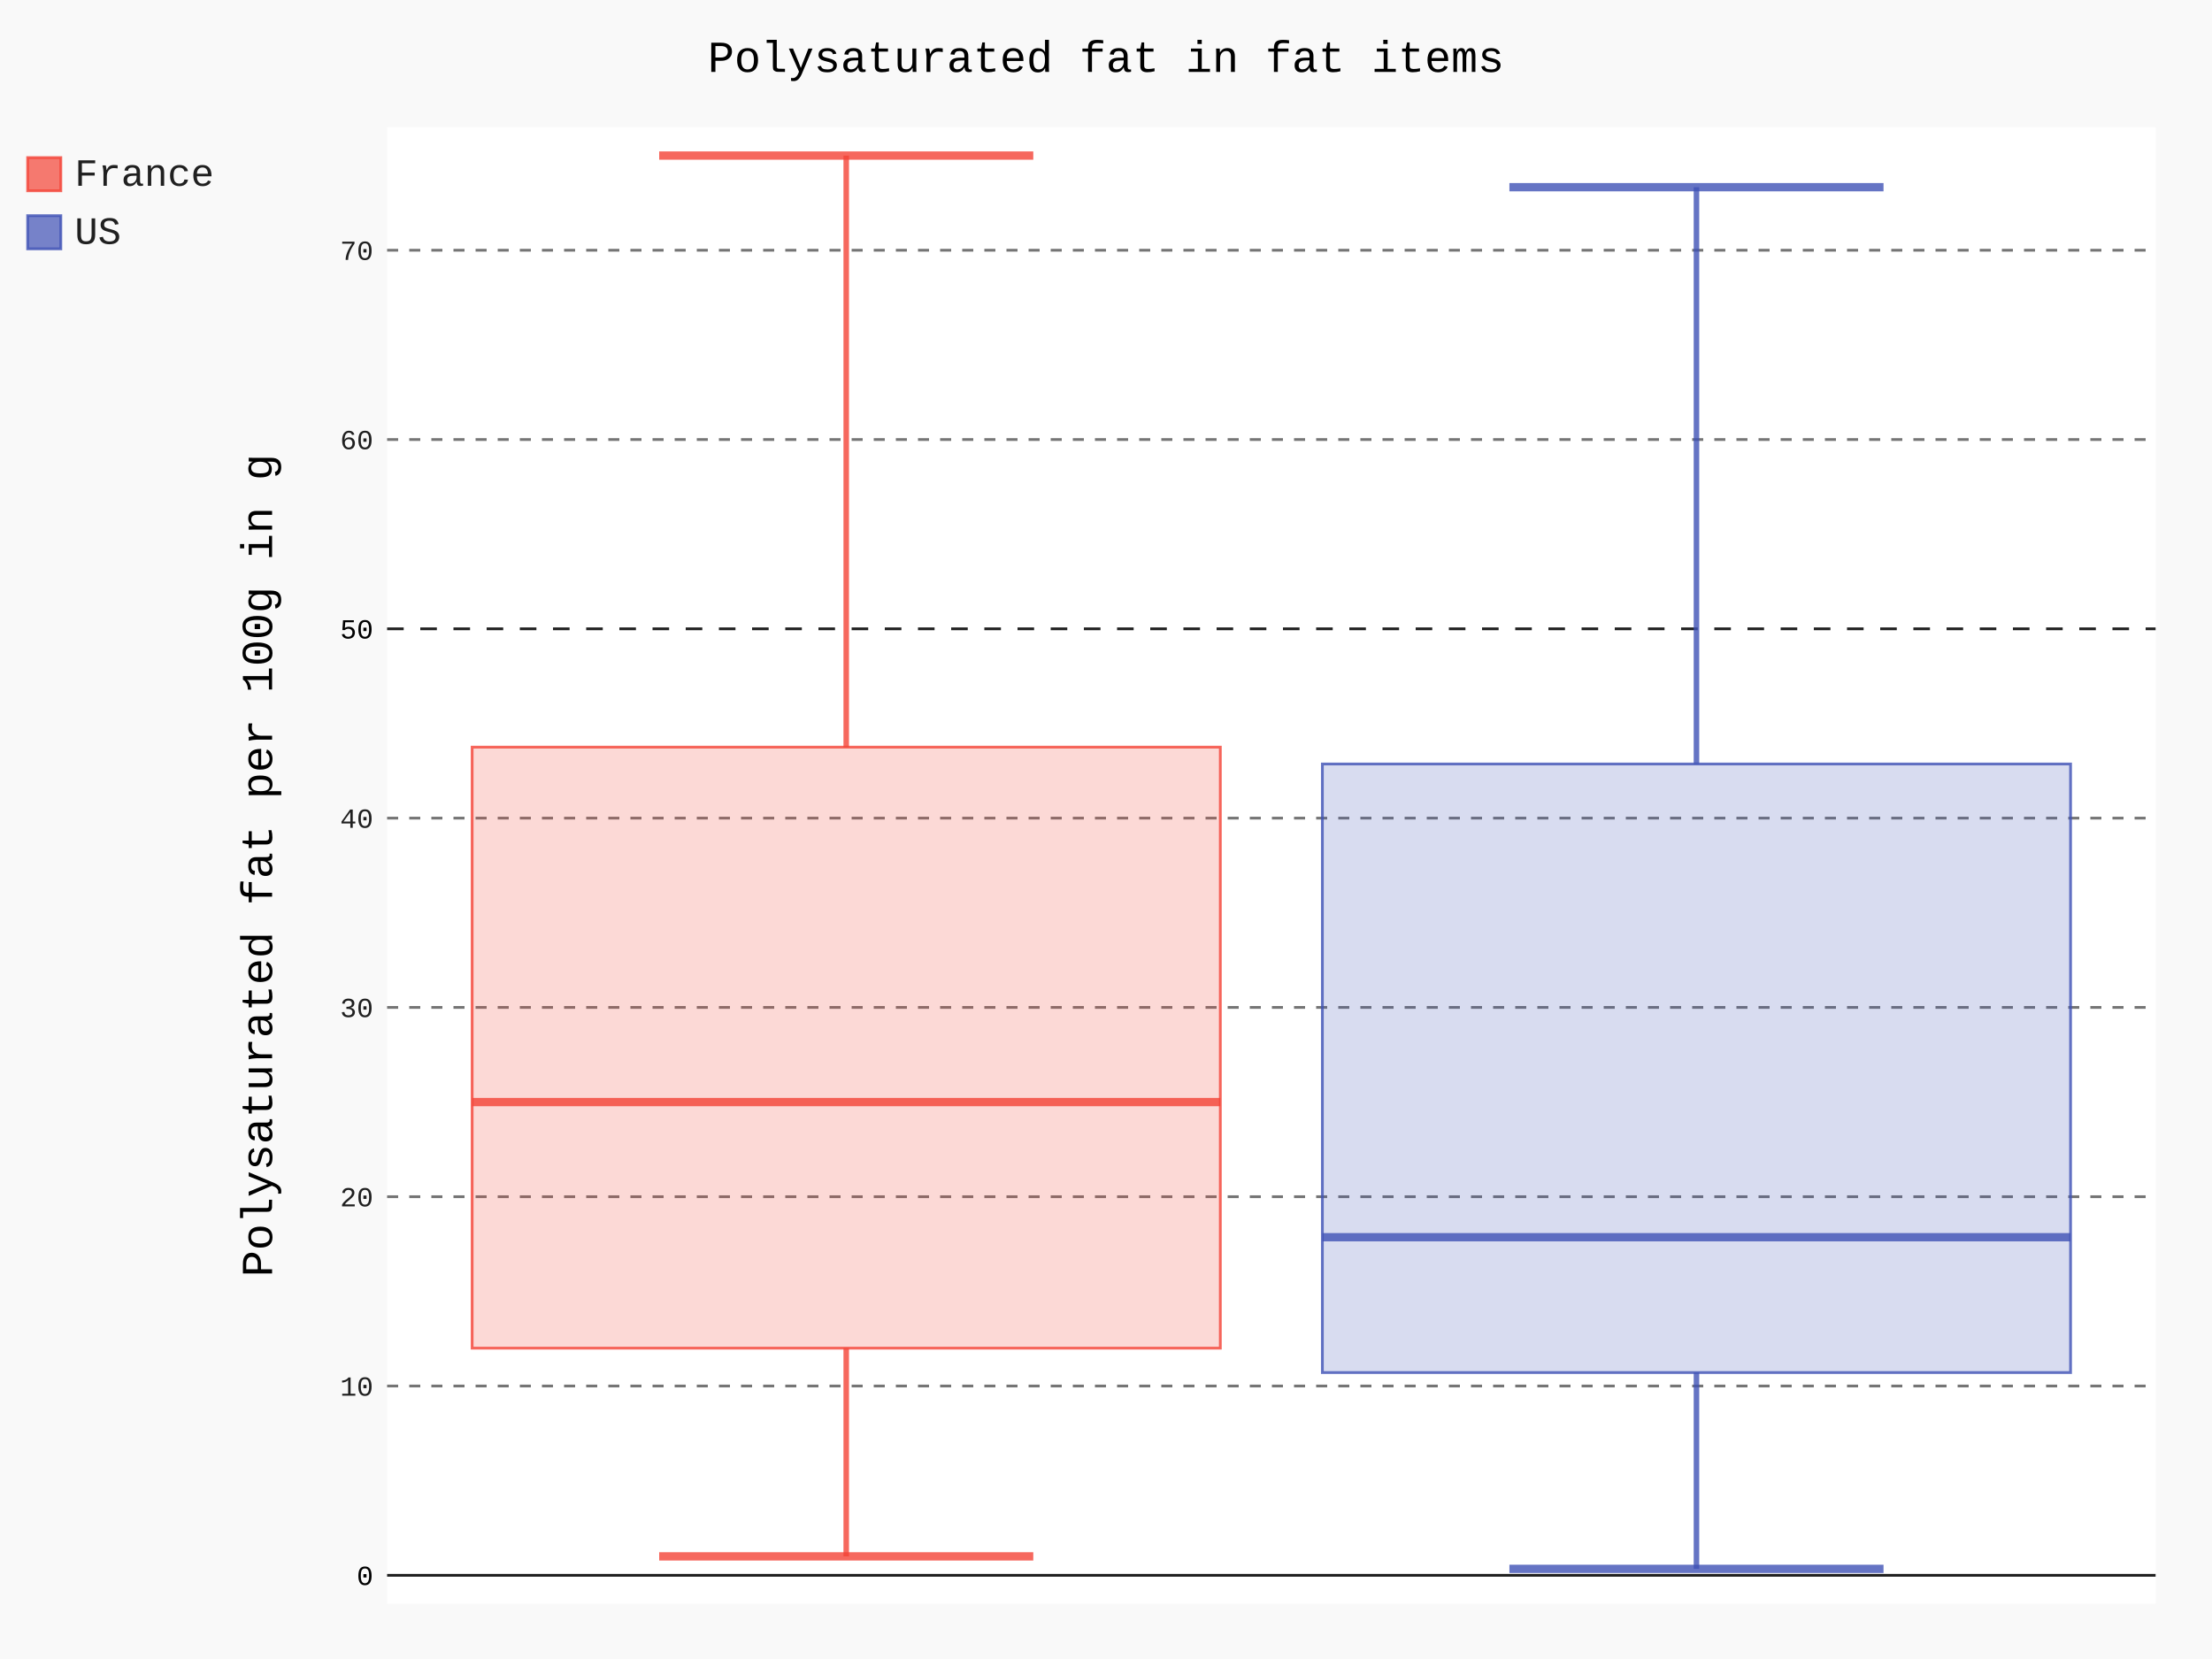
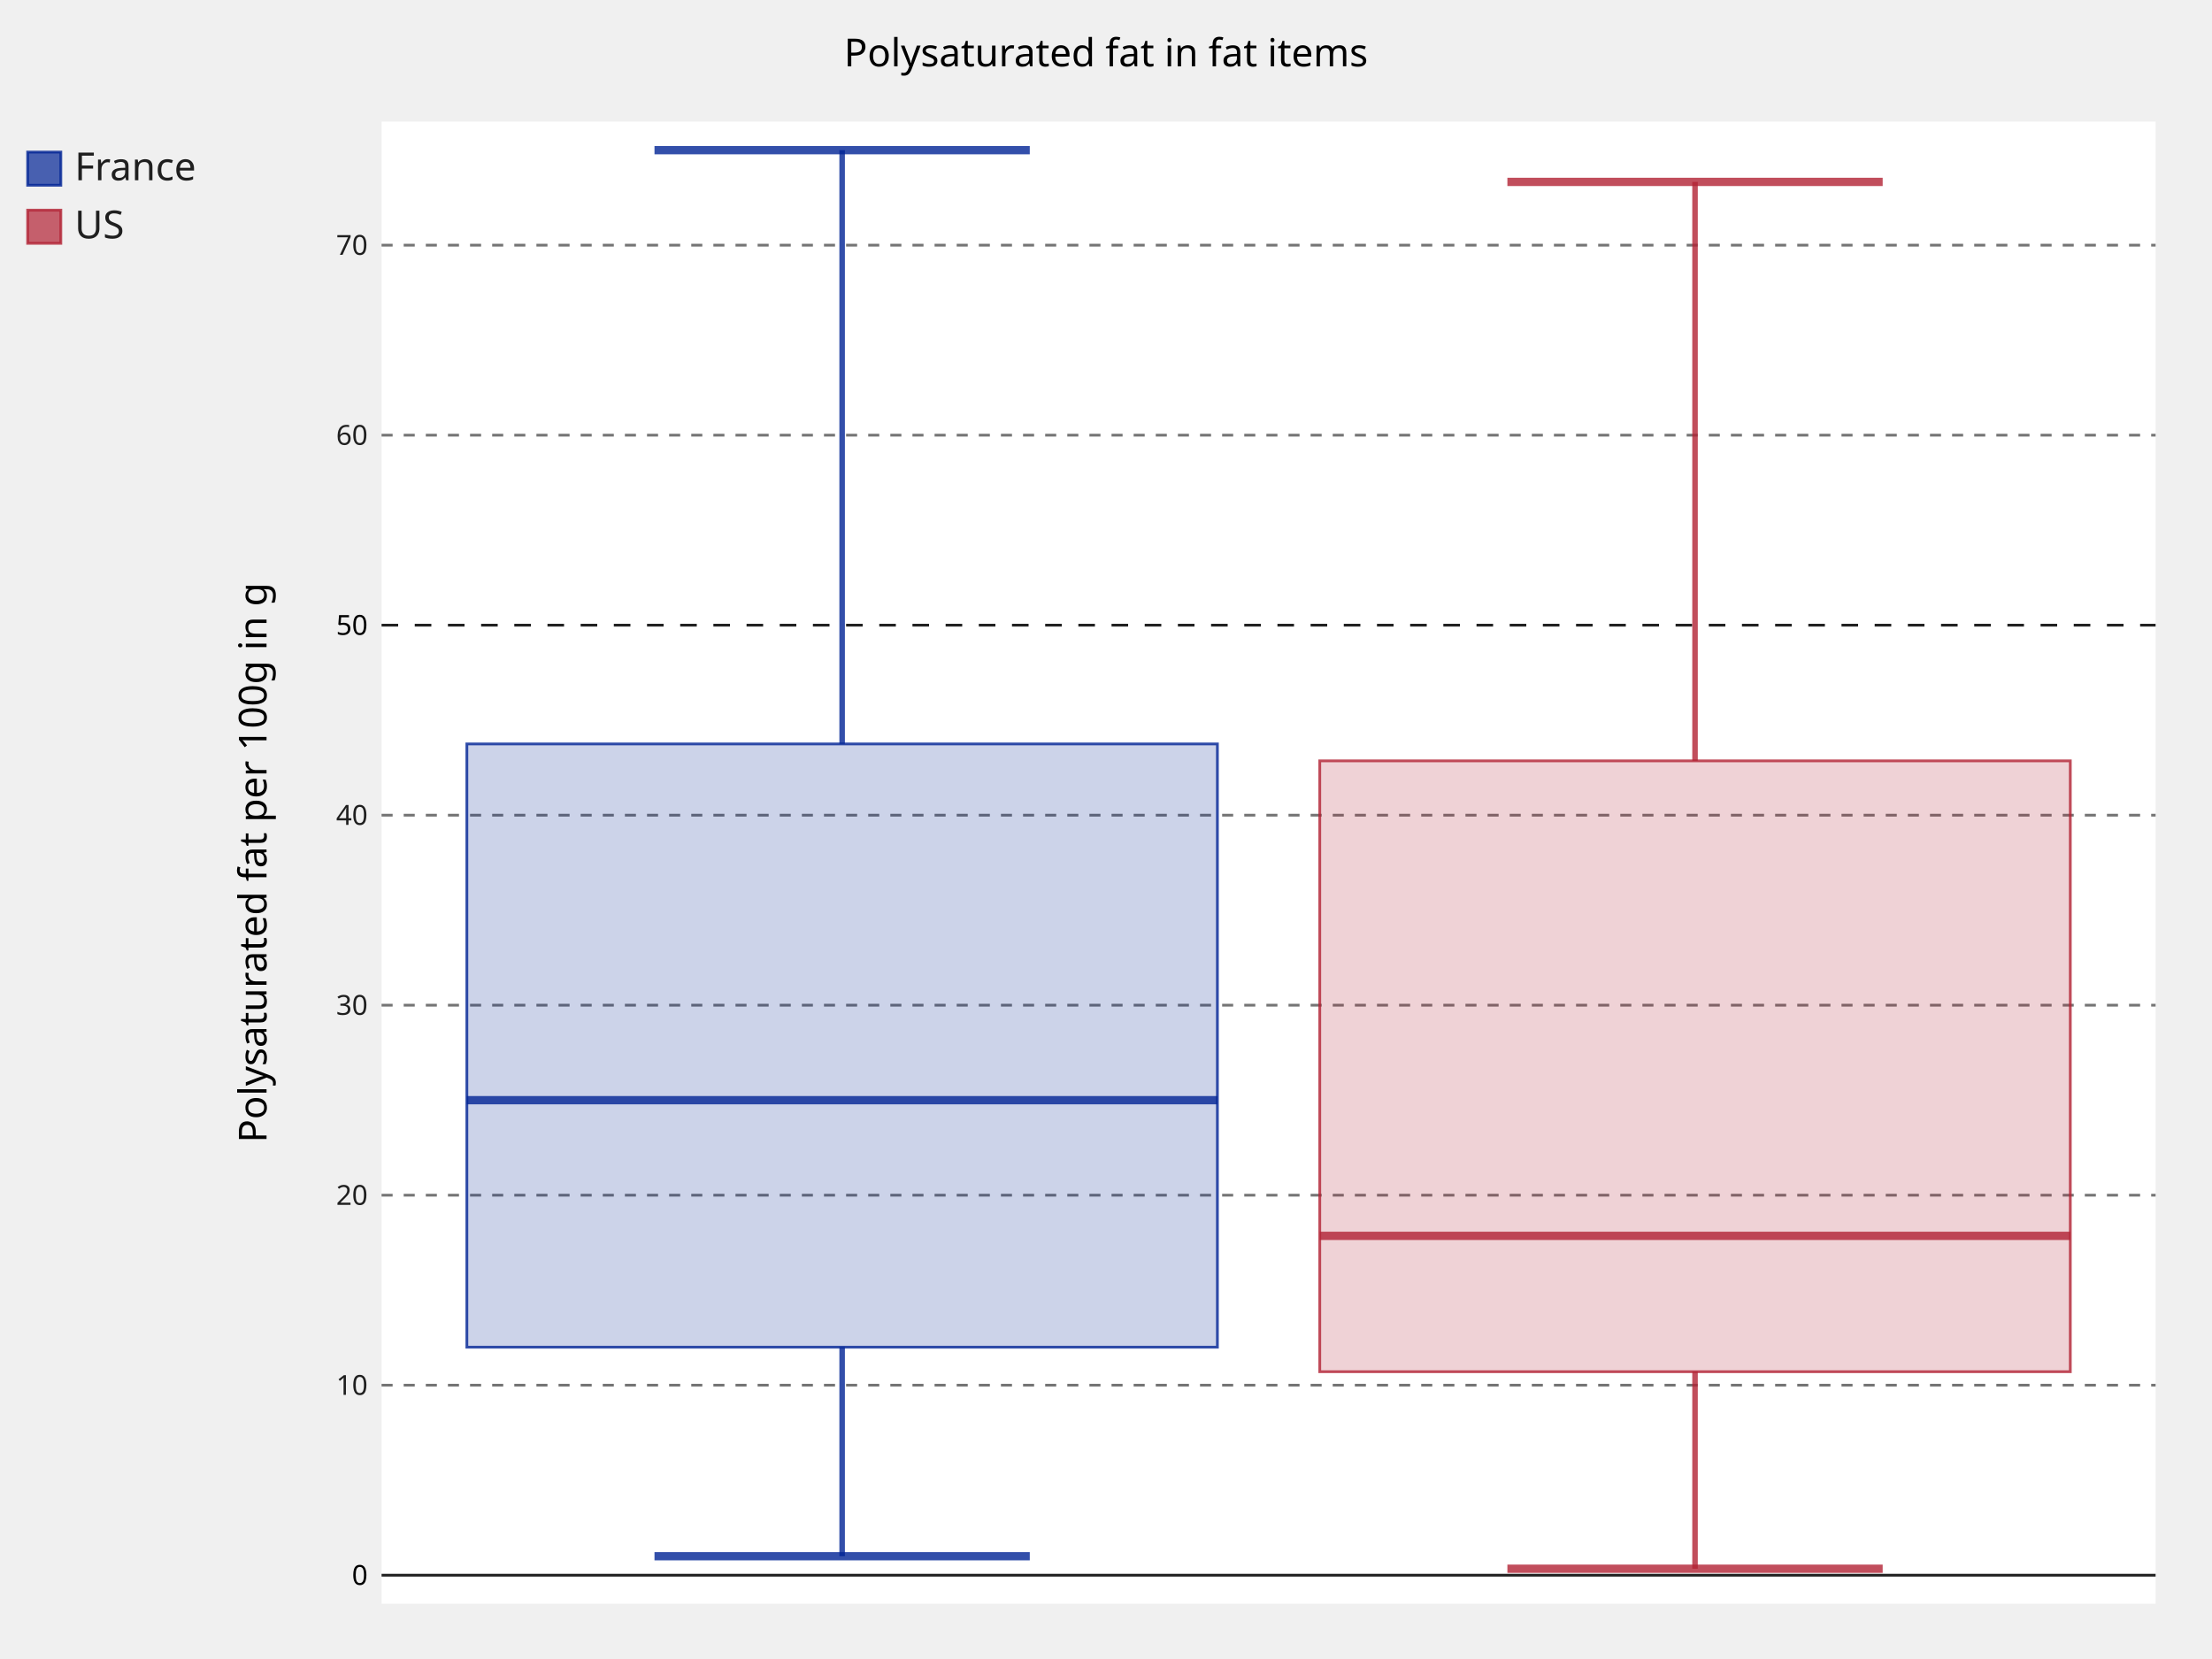
- <svg xmlns="http://www.w3.org/2000/svg" id="chart-2415c561-20b3-4559-a7f4-4cd944562cde" class="pygal-chart" viewBox="0 0 800 600">
+ <svg xmlns="http://www.w3.org/2000/svg" id="chart-b35c583b-365c-4fda-8df2-d51b8c350444" class="pygal-chart" viewBox="0 0 800 600">
  <defs>
-     <style type="text/css">#chart-2415c561-20b3-4559-a7f4-4cd944562cde{-webkit-user-select:none;-webkit-font-smoothing:antialiased;font-family:Consolas,"Liberation Mono",Menlo,Courier,monospace}#chart-2415c561-20b3-4559-a7f4-4cd944562cde .title{font-family:Consolas,"Liberation Mono",Menlo,Courier,monospace;font-size:16px}#chart-2415c561-20b3-4559-a7f4-4cd944562cde .legends .legend text{font-family:Consolas,"Liberation Mono",Menlo,Courier,monospace;font-size:14px}#chart-2415c561-20b3-4559-a7f4-4cd944562cde .axis text{font-family:Consolas,"Liberation Mono",Menlo,Courier,monospace;font-size:10px}#chart-2415c561-20b3-4559-a7f4-4cd944562cde .axis text.major{font-family:Consolas,"Liberation Mono",Menlo,Courier,monospace;font-size:10px}#chart-2415c561-20b3-4559-a7f4-4cd944562cde .text-overlay text.value{font-family:Consolas,"Liberation Mono",Menlo,Courier,monospace;font-size:16px}#chart-2415c561-20b3-4559-a7f4-4cd944562cde .text-overlay text.label{font-family:Consolas,"Liberation Mono",Menlo,Courier,monospace;font-size:10px}#chart-2415c561-20b3-4559-a7f4-4cd944562cde .tooltip{font-family:Consolas,"Liberation Mono",Menlo,Courier,monospace;font-size:14px}#chart-2415c561-20b3-4559-a7f4-4cd944562cde text.no_data{font-family:Consolas,"Liberation Mono",Menlo,Courier,monospace;font-size:64px}
- #chart-2415c561-20b3-4559-a7f4-4cd944562cde{background-color:rgba(249,249,249,1)}#chart-2415c561-20b3-4559-a7f4-4cd944562cde path,#chart-2415c561-20b3-4559-a7f4-4cd944562cde line,#chart-2415c561-20b3-4559-a7f4-4cd944562cde rect,#chart-2415c561-20b3-4559-a7f4-4cd944562cde circle{-webkit-transition:150ms;-moz-transition:150ms;transition:150ms}#chart-2415c561-20b3-4559-a7f4-4cd944562cde .graph &gt; .background{fill:rgba(249,249,249,1)}#chart-2415c561-20b3-4559-a7f4-4cd944562cde .plot &gt; .background{fill:rgba(255,255,255,1)}#chart-2415c561-20b3-4559-a7f4-4cd944562cde .graph{fill:rgba(0,0,0,.87)}#chart-2415c561-20b3-4559-a7f4-4cd944562cde text.no_data{fill:rgba(0,0,0,1)}#chart-2415c561-20b3-4559-a7f4-4cd944562cde .title{fill:rgba(0,0,0,1)}#chart-2415c561-20b3-4559-a7f4-4cd944562cde .legends .legend text{fill:rgba(0,0,0,.87)}#chart-2415c561-20b3-4559-a7f4-4cd944562cde .legends .legend:hover text{fill:rgba(0,0,0,1)}#chart-2415c561-20b3-4559-a7f4-4cd944562cde .axis .line{stroke:rgba(0,0,0,1)}#chart-2415c561-20b3-4559-a7f4-4cd944562cde .axis .guide.line{stroke:rgba(0,0,0,.54)}#chart-2415c561-20b3-4559-a7f4-4cd944562cde .axis .major.line{stroke:rgba(0,0,0,.87)}#chart-2415c561-20b3-4559-a7f4-4cd944562cde .axis text.major{fill:rgba(0,0,0,1)}#chart-2415c561-20b3-4559-a7f4-4cd944562cde .axis.y .guides:hover .guide.line,#chart-2415c561-20b3-4559-a7f4-4cd944562cde .line-graph .axis.x .guides:hover .guide.line,#chart-2415c561-20b3-4559-a7f4-4cd944562cde .stackedline-graph .axis.x .guides:hover .guide.line,#chart-2415c561-20b3-4559-a7f4-4cd944562cde .xy-graph .axis.x .guides:hover .guide.line{stroke:rgba(0,0,0,1)}#chart-2415c561-20b3-4559-a7f4-4cd944562cde .axis .guides:hover text{fill:rgba(0,0,0,1)}#chart-2415c561-20b3-4559-a7f4-4cd944562cde .reactive{fill-opacity:.7;stroke-opacity:.8}#chart-2415c561-20b3-4559-a7f4-4cd944562cde .ci{stroke:rgba(0,0,0,.87)}#chart-2415c561-20b3-4559-a7f4-4cd944562cde .reactive.active,#chart-2415c561-20b3-4559-a7f4-4cd944562cde .active .reactive{fill-opacity:.8;stroke-opacity:.9;stroke-width:4}#chart-2415c561-20b3-4559-a7f4-4cd944562cde .ci .reactive.active{stroke-width:1.5}#chart-2415c561-20b3-4559-a7f4-4cd944562cde .series text{fill:rgba(0,0,0,1)}#chart-2415c561-20b3-4559-a7f4-4cd944562cde .tooltip rect{fill:rgba(255,255,255,1);stroke:rgba(0,0,0,1);-webkit-transition:opacity 150ms;-moz-transition:opacity 150ms;transition:opacity 150ms}#chart-2415c561-20b3-4559-a7f4-4cd944562cde .tooltip .label{fill:rgba(0,0,0,.87)}#chart-2415c561-20b3-4559-a7f4-4cd944562cde .tooltip .label{fill:rgba(0,0,0,.87)}#chart-2415c561-20b3-4559-a7f4-4cd944562cde .tooltip .legend{font-size:.8em;fill:rgba(0,0,0,.54)}#chart-2415c561-20b3-4559-a7f4-4cd944562cde .tooltip .x_label{font-size:.6em;fill:rgba(0,0,0,1)}#chart-2415c561-20b3-4559-a7f4-4cd944562cde .tooltip .xlink{font-size:.5em;text-decoration:underline}#chart-2415c561-20b3-4559-a7f4-4cd944562cde .tooltip .value{font-size:1.5em}#chart-2415c561-20b3-4559-a7f4-4cd944562cde .bound{font-size:.5em}#chart-2415c561-20b3-4559-a7f4-4cd944562cde .max-value{font-size:.75em;fill:rgba(0,0,0,.54)}#chart-2415c561-20b3-4559-a7f4-4cd944562cde .map-element{fill:rgba(255,255,255,1);stroke:rgba(0,0,0,.54) !important}#chart-2415c561-20b3-4559-a7f4-4cd944562cde .map-element .reactive{fill-opacity:inherit;stroke-opacity:inherit}#chart-2415c561-20b3-4559-a7f4-4cd944562cde .color-0,#chart-2415c561-20b3-4559-a7f4-4cd944562cde .color-0 a:visited{stroke:#F44336;fill:#F44336}#chart-2415c561-20b3-4559-a7f4-4cd944562cde .color-1,#chart-2415c561-20b3-4559-a7f4-4cd944562cde .color-1 a:visited{stroke:#3F51B5;fill:#3F51B5}#chart-2415c561-20b3-4559-a7f4-4cd944562cde .text-overlay .color-0 text{fill:black}#chart-2415c561-20b3-4559-a7f4-4cd944562cde .text-overlay .color-1 text{fill:black}
- #chart-2415c561-20b3-4559-a7f4-4cd944562cde text.no_data{text-anchor:middle}#chart-2415c561-20b3-4559-a7f4-4cd944562cde .guide.line{fill:none}#chart-2415c561-20b3-4559-a7f4-4cd944562cde .centered{text-anchor:middle}#chart-2415c561-20b3-4559-a7f4-4cd944562cde .title{text-anchor:middle}#chart-2415c561-20b3-4559-a7f4-4cd944562cde .legends .legend text{fill-opacity:1}#chart-2415c561-20b3-4559-a7f4-4cd944562cde .axis.x text{text-anchor:middle}#chart-2415c561-20b3-4559-a7f4-4cd944562cde .axis.x:not(.web) text[transform]{text-anchor:start}#chart-2415c561-20b3-4559-a7f4-4cd944562cde .axis.x:not(.web) text[transform].backwards{text-anchor:end}#chart-2415c561-20b3-4559-a7f4-4cd944562cde .axis.y text{text-anchor:end}#chart-2415c561-20b3-4559-a7f4-4cd944562cde .axis.y text[transform].backwards{text-anchor:start}#chart-2415c561-20b3-4559-a7f4-4cd944562cde .axis.y2 text{text-anchor:start}#chart-2415c561-20b3-4559-a7f4-4cd944562cde .axis.y2 text[transform].backwards{text-anchor:end}#chart-2415c561-20b3-4559-a7f4-4cd944562cde .axis .guide.line{stroke-dasharray:4,4}#chart-2415c561-20b3-4559-a7f4-4cd944562cde .axis .major.guide.line{stroke-dasharray:6,6}#chart-2415c561-20b3-4559-a7f4-4cd944562cde .horizontal .axis.y .guide.line,#chart-2415c561-20b3-4559-a7f4-4cd944562cde .horizontal .axis.y2 .guide.line,#chart-2415c561-20b3-4559-a7f4-4cd944562cde .vertical .axis.x .guide.line{opacity:0}#chart-2415c561-20b3-4559-a7f4-4cd944562cde .horizontal .axis.always_show .guide.line,#chart-2415c561-20b3-4559-a7f4-4cd944562cde .vertical .axis.always_show .guide.line{opacity:1 !important}#chart-2415c561-20b3-4559-a7f4-4cd944562cde .axis.y .guides:hover .guide.line,#chart-2415c561-20b3-4559-a7f4-4cd944562cde .axis.y2 .guides:hover .guide.line,#chart-2415c561-20b3-4559-a7f4-4cd944562cde .axis.x .guides:hover .guide.line{opacity:1}#chart-2415c561-20b3-4559-a7f4-4cd944562cde .axis .guides:hover text{opacity:1}#chart-2415c561-20b3-4559-a7f4-4cd944562cde .nofill{fill:none}#chart-2415c561-20b3-4559-a7f4-4cd944562cde .subtle-fill{fill-opacity:.2}#chart-2415c561-20b3-4559-a7f4-4cd944562cde .dot{stroke-width:1px;fill-opacity:1}#chart-2415c561-20b3-4559-a7f4-4cd944562cde .dot.active{stroke-width:5px}#chart-2415c561-20b3-4559-a7f4-4cd944562cde .dot.negative{fill:transparent}#chart-2415c561-20b3-4559-a7f4-4cd944562cde text,#chart-2415c561-20b3-4559-a7f4-4cd944562cde tspan{stroke:none !important}#chart-2415c561-20b3-4559-a7f4-4cd944562cde .series text.active{opacity:1}#chart-2415c561-20b3-4559-a7f4-4cd944562cde .tooltip rect{fill-opacity:.95;stroke-width:.5}#chart-2415c561-20b3-4559-a7f4-4cd944562cde .tooltip text{fill-opacity:1}#chart-2415c561-20b3-4559-a7f4-4cd944562cde .showable{visibility:hidden}#chart-2415c561-20b3-4559-a7f4-4cd944562cde .showable.shown{visibility:visible}#chart-2415c561-20b3-4559-a7f4-4cd944562cde .gauge-background{fill:rgba(229,229,229,1);stroke:none}#chart-2415c561-20b3-4559-a7f4-4cd944562cde .bg-lines{stroke:rgba(249,249,249,1);stroke-width:2px}</style>
+     <style type="text/css">#chart-b35c583b-365c-4fda-8df2-d51b8c350444{-webkit-user-select:none;-webkit-font-smoothing:antialiased;font-family:Muli}#chart-b35c583b-365c-4fda-8df2-d51b8c350444 .title{font-family:Muli;font-size:14px}#chart-b35c583b-365c-4fda-8df2-d51b8c350444 .legends .legend text{font-family:Muli;font-size:14px}#chart-b35c583b-365c-4fda-8df2-d51b8c350444 .axis text{font-family:Muli;font-size:10px}#chart-b35c583b-365c-4fda-8df2-d51b8c350444 .axis text.major{font-family:Muli;font-size:10px}#chart-b35c583b-365c-4fda-8df2-d51b8c350444 .text-overlay text.value{font-family:Muli;font-size:16px}#chart-b35c583b-365c-4fda-8df2-d51b8c350444 .text-overlay text.label{font-family:Muli;font-size:10px}#chart-b35c583b-365c-4fda-8df2-d51b8c350444 .tooltip{font-family:Muli;font-size:14px}#chart-b35c583b-365c-4fda-8df2-d51b8c350444 text.no_data{font-family:Muli;font-size:64px}
+ #chart-b35c583b-365c-4fda-8df2-d51b8c350444{background-color:transparent}#chart-b35c583b-365c-4fda-8df2-d51b8c350444 path,#chart-b35c583b-365c-4fda-8df2-d51b8c350444 line,#chart-b35c583b-365c-4fda-8df2-d51b8c350444 rect,#chart-b35c583b-365c-4fda-8df2-d51b8c350444 circle{-webkit-transition:400ms ease-in;-moz-transition:400ms ease-in;transition:400ms ease-in}#chart-b35c583b-365c-4fda-8df2-d51b8c350444 .graph &gt; .background{fill:transparent}#chart-b35c583b-365c-4fda-8df2-d51b8c350444 .plot &gt; .background{fill:#FFFFFF}#chart-b35c583b-365c-4fda-8df2-d51b8c350444 .graph{fill:rgba(0,0,0,.87)}#chart-b35c583b-365c-4fda-8df2-d51b8c350444 text.no_data{fill:rgba(0,0,0,1)}#chart-b35c583b-365c-4fda-8df2-d51b8c350444 .title{fill:rgba(0,0,0,1)}#chart-b35c583b-365c-4fda-8df2-d51b8c350444 .legends .legend text{fill:rgba(0,0,0,.87)}#chart-b35c583b-365c-4fda-8df2-d51b8c350444 .legends .legend:hover text{fill:rgba(0,0,0,1)}#chart-b35c583b-365c-4fda-8df2-d51b8c350444 .axis .line{stroke:rgba(0,0,0,1)}#chart-b35c583b-365c-4fda-8df2-d51b8c350444 .axis .guide.line{stroke:rgba(0,0,0,.54)}#chart-b35c583b-365c-4fda-8df2-d51b8c350444 .axis .major.line{stroke:rgba(0,0,0,.87)}#chart-b35c583b-365c-4fda-8df2-d51b8c350444 .axis text.major{fill:rgba(0,0,0,1)}#chart-b35c583b-365c-4fda-8df2-d51b8c350444 .axis.y .guides:hover .guide.line,#chart-b35c583b-365c-4fda-8df2-d51b8c350444 .line-graph .axis.x .guides:hover .guide.line,#chart-b35c583b-365c-4fda-8df2-d51b8c350444 .stackedline-graph .axis.x .guides:hover .guide.line,#chart-b35c583b-365c-4fda-8df2-d51b8c350444 .xy-graph .axis.x .guides:hover .guide.line{stroke:rgba(0,0,0,1)}#chart-b35c583b-365c-4fda-8df2-d51b8c350444 .axis .guides:hover text{fill:rgba(0,0,0,1)}#chart-b35c583b-365c-4fda-8df2-d51b8c350444 .reactive{fill-opacity:.7;stroke-opacity:.8}#chart-b35c583b-365c-4fda-8df2-d51b8c350444 .ci{stroke:rgba(0,0,0,.87)}#chart-b35c583b-365c-4fda-8df2-d51b8c350444 .reactive.active,#chart-b35c583b-365c-4fda-8df2-d51b8c350444 .active .reactive{fill-opacity:.95;stroke-opacity:.9;stroke-width:4}#chart-b35c583b-365c-4fda-8df2-d51b8c350444 .ci .reactive.active{stroke-width:1.5}#chart-b35c583b-365c-4fda-8df2-d51b8c350444 .series text{fill:rgba(0,0,0,1)}#chart-b35c583b-365c-4fda-8df2-d51b8c350444 .tooltip rect{fill:#FFFFFF;stroke:rgba(0,0,0,1);-webkit-transition:opacity 400ms ease-in;-moz-transition:opacity 400ms ease-in;transition:opacity 400ms ease-in}#chart-b35c583b-365c-4fda-8df2-d51b8c350444 .tooltip .label{fill:rgba(0,0,0,.87)}#chart-b35c583b-365c-4fda-8df2-d51b8c350444 .tooltip .label{fill:rgba(0,0,0,.87)}#chart-b35c583b-365c-4fda-8df2-d51b8c350444 .tooltip .legend{font-size:.8em;fill:rgba(0,0,0,.54)}#chart-b35c583b-365c-4fda-8df2-d51b8c350444 .tooltip .x_label{font-size:.6em;fill:rgba(0,0,0,1)}#chart-b35c583b-365c-4fda-8df2-d51b8c350444 .tooltip .xlink{font-size:.5em;text-decoration:underline}#chart-b35c583b-365c-4fda-8df2-d51b8c350444 .tooltip .value{font-size:1.5em}#chart-b35c583b-365c-4fda-8df2-d51b8c350444 .bound{font-size:.5em}#chart-b35c583b-365c-4fda-8df2-d51b8c350444 .max-value{font-size:.75em;fill:rgba(0,0,0,.54)}#chart-b35c583b-365c-4fda-8df2-d51b8c350444 .map-element{fill:#FFFFFF;stroke:rgba(0,0,0,.54) !important}#chart-b35c583b-365c-4fda-8df2-d51b8c350444 .map-element .reactive{fill-opacity:inherit;stroke-opacity:inherit}#chart-b35c583b-365c-4fda-8df2-d51b8c350444 .color-0,#chart-b35c583b-365c-4fda-8df2-d51b8c350444 .color-0 a:visited{stroke:#002395;fill:#002395}#chart-b35c583b-365c-4fda-8df2-d51b8c350444 .color-1,#chart-b35c583b-365c-4fda-8df2-d51b8c350444 .color-1 a:visited{stroke:#B22234;fill:#B22234}#chart-b35c583b-365c-4fda-8df2-d51b8c350444 .text-overlay .color-0 text{fill:black}#chart-b35c583b-365c-4fda-8df2-d51b8c350444 .text-overlay .color-1 text{fill:black}
+ #chart-b35c583b-365c-4fda-8df2-d51b8c350444 text.no_data{text-anchor:middle}#chart-b35c583b-365c-4fda-8df2-d51b8c350444 .guide.line{fill:none}#chart-b35c583b-365c-4fda-8df2-d51b8c350444 .centered{text-anchor:middle}#chart-b35c583b-365c-4fda-8df2-d51b8c350444 .title{text-anchor:middle}#chart-b35c583b-365c-4fda-8df2-d51b8c350444 .legends .legend text{fill-opacity:1}#chart-b35c583b-365c-4fda-8df2-d51b8c350444 .axis.x text{text-anchor:middle}#chart-b35c583b-365c-4fda-8df2-d51b8c350444 .axis.x:not(.web) text[transform]{text-anchor:start}#chart-b35c583b-365c-4fda-8df2-d51b8c350444 .axis.x:not(.web) text[transform].backwards{text-anchor:end}#chart-b35c583b-365c-4fda-8df2-d51b8c350444 .axis.y text{text-anchor:end}#chart-b35c583b-365c-4fda-8df2-d51b8c350444 .axis.y text[transform].backwards{text-anchor:start}#chart-b35c583b-365c-4fda-8df2-d51b8c350444 .axis.y2 text{text-anchor:start}#chart-b35c583b-365c-4fda-8df2-d51b8c350444 .axis.y2 text[transform].backwards{text-anchor:end}#chart-b35c583b-365c-4fda-8df2-d51b8c350444 .axis .guide.line{stroke-dasharray:4,4}#chart-b35c583b-365c-4fda-8df2-d51b8c350444 .axis .major.guide.line{stroke-dasharray:6,6}#chart-b35c583b-365c-4fda-8df2-d51b8c350444 .horizontal .axis.y .guide.line,#chart-b35c583b-365c-4fda-8df2-d51b8c350444 .horizontal .axis.y2 .guide.line,#chart-b35c583b-365c-4fda-8df2-d51b8c350444 .vertical .axis.x .guide.line{opacity:0}#chart-b35c583b-365c-4fda-8df2-d51b8c350444 .horizontal .axis.always_show .guide.line,#chart-b35c583b-365c-4fda-8df2-d51b8c350444 .vertical .axis.always_show .guide.line{opacity:1 !important}#chart-b35c583b-365c-4fda-8df2-d51b8c350444 .axis.y .guides:hover .guide.line,#chart-b35c583b-365c-4fda-8df2-d51b8c350444 .axis.y2 .guides:hover .guide.line,#chart-b35c583b-365c-4fda-8df2-d51b8c350444 .axis.x .guides:hover .guide.line{opacity:1}#chart-b35c583b-365c-4fda-8df2-d51b8c350444 .axis .guides:hover text{opacity:1}#chart-b35c583b-365c-4fda-8df2-d51b8c350444 .nofill{fill:none}#chart-b35c583b-365c-4fda-8df2-d51b8c350444 .subtle-fill{fill-opacity:.2}#chart-b35c583b-365c-4fda-8df2-d51b8c350444 .dot{stroke-width:1px;fill-opacity:1}#chart-b35c583b-365c-4fda-8df2-d51b8c350444 .dot.active{stroke-width:5px}#chart-b35c583b-365c-4fda-8df2-d51b8c350444 .dot.negative{fill:transparent}#chart-b35c583b-365c-4fda-8df2-d51b8c350444 text,#chart-b35c583b-365c-4fda-8df2-d51b8c350444 tspan{stroke:none !important}#chart-b35c583b-365c-4fda-8df2-d51b8c350444 .series text.active{opacity:1}#chart-b35c583b-365c-4fda-8df2-d51b8c350444 .tooltip rect{fill-opacity:.95;stroke-width:.5}#chart-b35c583b-365c-4fda-8df2-d51b8c350444 .tooltip text{fill-opacity:1}#chart-b35c583b-365c-4fda-8df2-d51b8c350444 .showable{visibility:hidden}#chart-b35c583b-365c-4fda-8df2-d51b8c350444 .showable.shown{visibility:visible}#chart-b35c583b-365c-4fda-8df2-d51b8c350444 .gauge-background{fill:rgba(229,229,229,1);stroke:none}#chart-b35c583b-365c-4fda-8df2-d51b8c350444 .bg-lines{stroke:transparent;stroke-width:2px}</style>
  </defs>
  <g class="graph box-graph vertical">
    <rect class="background" height="600" width="800" x="0" y="0" />
-     <g class="plot" transform="translate(140, 46)">
-       <rect class="background" height="534" width="639.6" x="0" y="0" />
+     <g class="plot" transform="translate(138, 44)">
+       <rect class="background" height="536" width="641.6" x="0" y="0" />
      <g class="axis y always_show">
        <g class="guides">
-           <path class="axis major line" d="M0 523.731 h639.6" />
-           <text class="major" x="-5" y="527.231">0</text>
+           <path class="axis major line" d="M0 525.692 h641.6" />
+           <text class="major" x="-5" y="529.192">0</text>
        </g>
        <g class="guides">
-           <path class="guide line" d="M0 455.269 h639.6" />
-           <text class="" x="-5" y="458.769">10</text>
+           <path class="guide line" d="M0 456.974 h641.6" />
+           <text class="" x="-5" y="460.474">10</text>
        </g>
        <g class="guides">
-           <path class="guide line" d="M0 386.808 h639.6" />
-           <text class="" x="-5" y="390.308">20</text>
+           <path class="guide line" d="M0 388.256 h641.6" />
+           <text class="" x="-5" y="391.756">20</text>
        </g>
        <g class="guides">
-           <path class="guide line" d="M0 318.346 h639.6" />
-           <text class="" x="-5" y="321.846">30</text>
+           <path class="guide line" d="M0 319.538 h641.6" />
+           <text class="" x="-5" y="323.038">30</text>
        </g>
        <g class="guides">
-           <path class="guide line" d="M0 249.885 h639.6" />
-           <text class="" x="-5" y="253.385">40</text>
+           <path class="guide line" d="M0 250.821 h641.6" />
+           <text class="" x="-5" y="254.321">40</text>
        </g>
        <g class="guides">
-           <path class="major guide line" d="M0 181.423 h639.6" />
-           <text class="major" x="-5" y="184.923">50</text>
+           <path class="major guide line" d="M0 182.103 h641.6" />
+           <text class="major" x="-5" y="185.603">50</text>
        </g>
        <g class="guides">
-           <path class="guide line" d="M0 112.962 h639.6" />
-           <text class="" x="-5" y="116.462">60</text>
+           <path class="guide line" d="M0 113.385 h641.6" />
+           <text class="" x="-5" y="116.885">60</text>
        </g>
        <g class="guides">
-           <path class="guide line" d="M0 44.5 h639.6" />
-           <text class="" x="-5" y="48.0">70</text>
+           <path class="guide line" d="M0 44.667 h641.6" />
+           <text class="" x="-5" y="48.167">70</text>
        </g>
      </g>
      <g class="series serie-0 color-0">
        <g class="boxes">
          <g class="box">
-             <path class="reactive tooltip-trigger" d="M98.4 516.885 L233.7 516.885" stroke-width="3" />
-             <path class="reactive tooltip-trigger" d="M30.75 352.577 L301.35 352.577" stroke-width="3" />
-             <path class="reactive tooltip-trigger" d="M98.4 10.269 L233.7 10.269" stroke-width="3" />
-             <path class="reactive tooltip-trigger" d="M166.05 516.885 L166.05 441.577" stroke-width="2" />
-             <path class="reactive tooltip-trigger" d="M166.05 10.269 L166.05 224.212" stroke-width="2" />
-             <rect class="subtle-fill reactive tooltip-trigger" height="217.365" width="270.6" x="30.75" y="224.212" />
+             <path class="reactive tooltip-trigger" d="M98.708 518.821 L234.431 518.821" stroke-width="3" />
+             <path class="reactive tooltip-trigger" d="M30.846 353.897 L302.292 353.897" stroke-width="3" />
+             <path class="reactive tooltip-trigger" d="M98.708 10.308 L234.431 10.308" stroke-width="3" />
+             <path class="reactive tooltip-trigger" d="M166.569 518.821 L166.569 443.231" stroke-width="2" />
+             <path class="reactive tooltip-trigger" d="M166.569 10.308 L166.569 225.051" stroke-width="2" />
+             <rect class="subtle-fill reactive tooltip-trigger" height="218.179" width="271.446" x="30.846" y="225.051" />
          </g>
        </g>
      </g>
      <g class="series serie-1 color-1">
        <g class="boxes">
          <g class="box">
-             <path class="reactive tooltip-trigger" d="M405.9 521.403 L541.2 521.403" stroke-width="3" />
-             <path class="reactive tooltip-trigger" d="M338.25 401.458 L608.85 401.458" stroke-width="3" />
-             <path class="reactive tooltip-trigger" d="M405.9 21.702 L541.2 21.702" stroke-width="3" />
-             <path class="reactive tooltip-trigger" d="M473.55 521.403 L473.55 450.408" stroke-width="2" />
-             <path class="reactive tooltip-trigger" d="M473.55 21.702 L473.55 230.305" stroke-width="2" />
-             <rect class="subtle-fill reactive tooltip-trigger" height="220.104" width="270.6" x="338.25" y="230.305" />
+             <path class="reactive tooltip-trigger" d="M407.169 523.356 L542.892 523.356" stroke-width="3" />
+             <path class="reactive tooltip-trigger" d="M339.308 402.962 L610.754 402.962" stroke-width="3" />
+             <path class="reactive tooltip-trigger" d="M407.169 21.784 L542.892 21.784" stroke-width="3" />
+             <path class="reactive tooltip-trigger" d="M475.031 523.356 L475.031 452.095" stroke-width="2" />
+             <path class="reactive tooltip-trigger" d="M475.031 21.784 L475.031 231.167" stroke-width="2" />
+             <rect class="subtle-fill reactive tooltip-trigger" height="220.928" width="271.446" x="339.308" y="231.167" />
          </g>
        </g>
      </g>
    </g>
    <g class="titles">
-       <text class="title plot_title" x="400.0" y="26">Polysaturated fat in fat items</text>
-       <text class="title" x="72.4" y="339.0" transform="rotate(-90 72.4 313)">Polysaturated fat per 100g in g</text>
+       <text class="title plot_title" x="400.0" y="24">Polysaturated fat in fat items</text>
+       <text class="title" x="72.4" y="336.0" transform="rotate(-90 72.4 312)">Polysaturated fat per 100g in g</text>
    </g>
-     <g class="plot overlay" transform="translate(140, 46)">
+     <g class="plot overlay" transform="translate(138, 44)">
      <g class="series serie-0 color-0" />
      <g class="series serie-1 color-1" />
    </g>
-     <g class="plot text-overlay" transform="translate(140, 46)">
+     <g class="plot text-overlay" transform="translate(138, 44)">
      <g class="series serie-0 color-0" />
      <g class="series serie-1 color-1" />
    </g>
-     <g class="plot tooltip-overlay" transform="translate(140, 46)">
+     <g class="plot tooltip-overlay" transform="translate(138, 44)">
      <g class="tooltip" style="opacity: 0" transform="translate(0 0)">
        <rect class="tooltip-box" height="0" rx="0" ry="0" width="0" />
        <g class="text" />
      </g>
    </g>
-     <g class="legends" transform="translate(10, 56)">
+     <g class="legends" transform="translate(10, 54)">
      <g class="legend reactive activate-serie" id="activate-serie-0">
        <rect class="color-0 reactive" height="12" width="12" x="0.0" y="1.0" />
        <text x="17.0" y="11.2">France</text>
      </g>
      <g class="legend reactive activate-serie" id="activate-serie-1">
        <rect class="color-1 reactive" height="12" width="12" x="0.0" y="22.0" />
        <text x="17.0" y="32.2">US</text>
      </g>
    </g>
-     <g class="legends" transform="translate(790, 56)" />
+     <g class="legends" transform="translate(790, 54)" />
  </g>
</svg>
